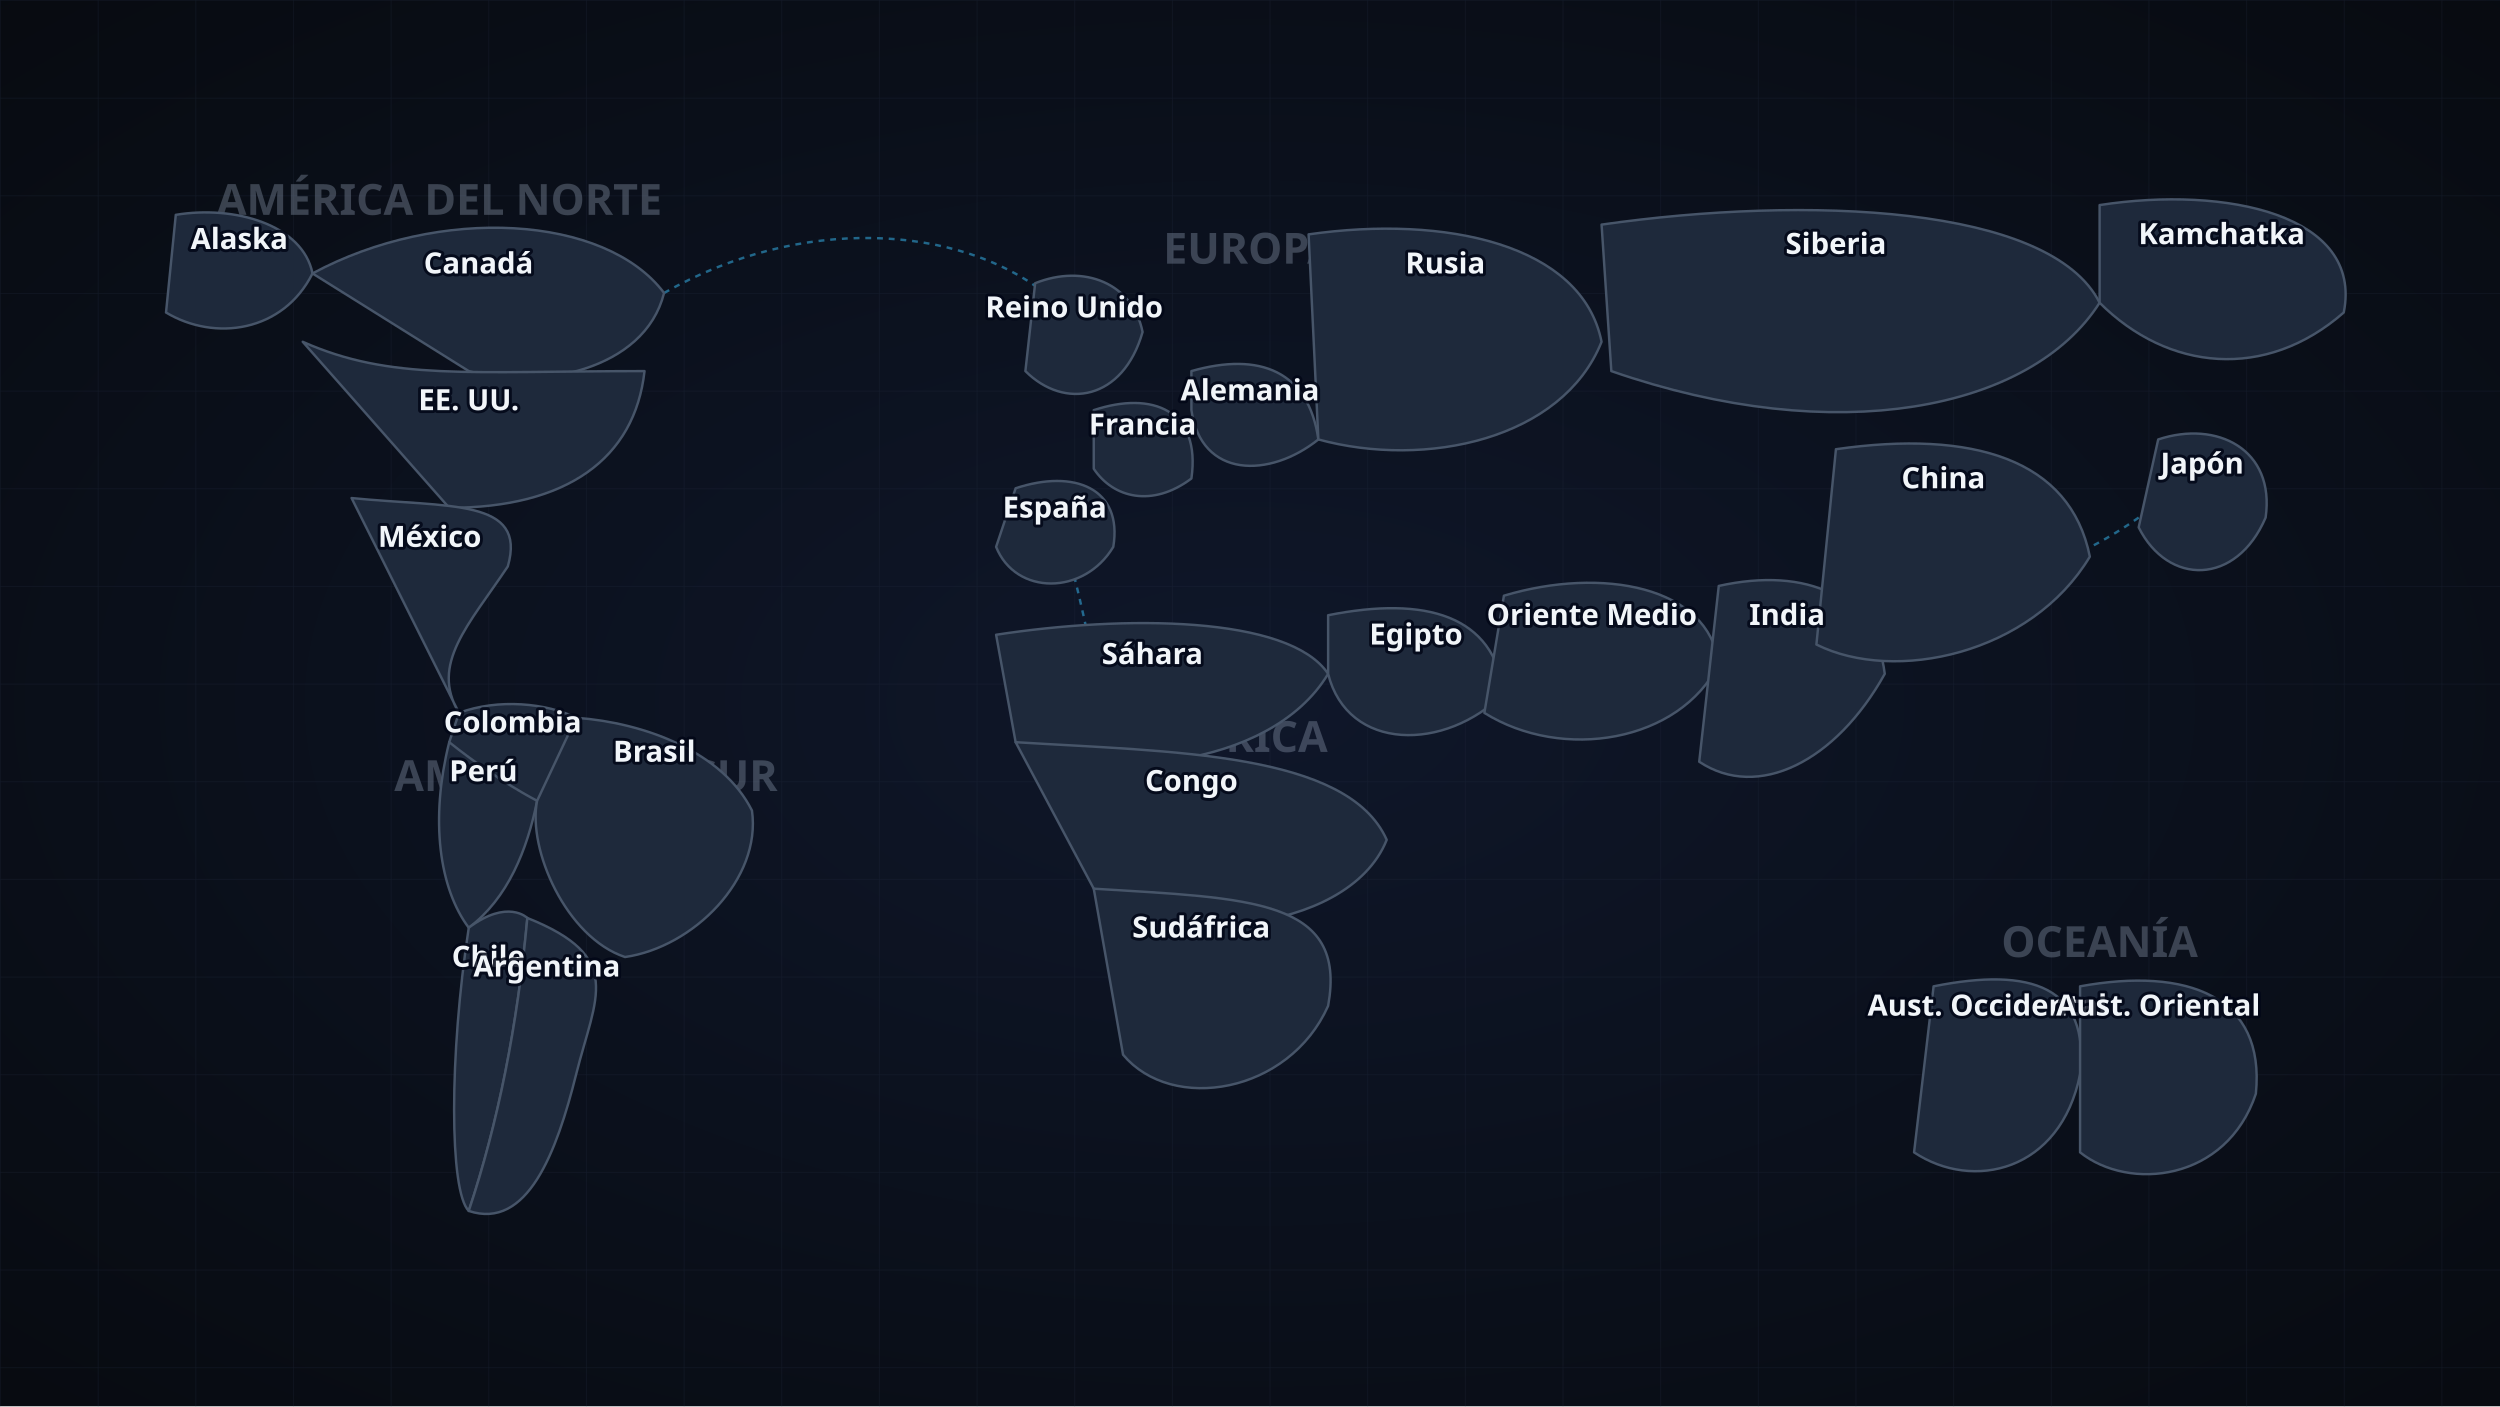
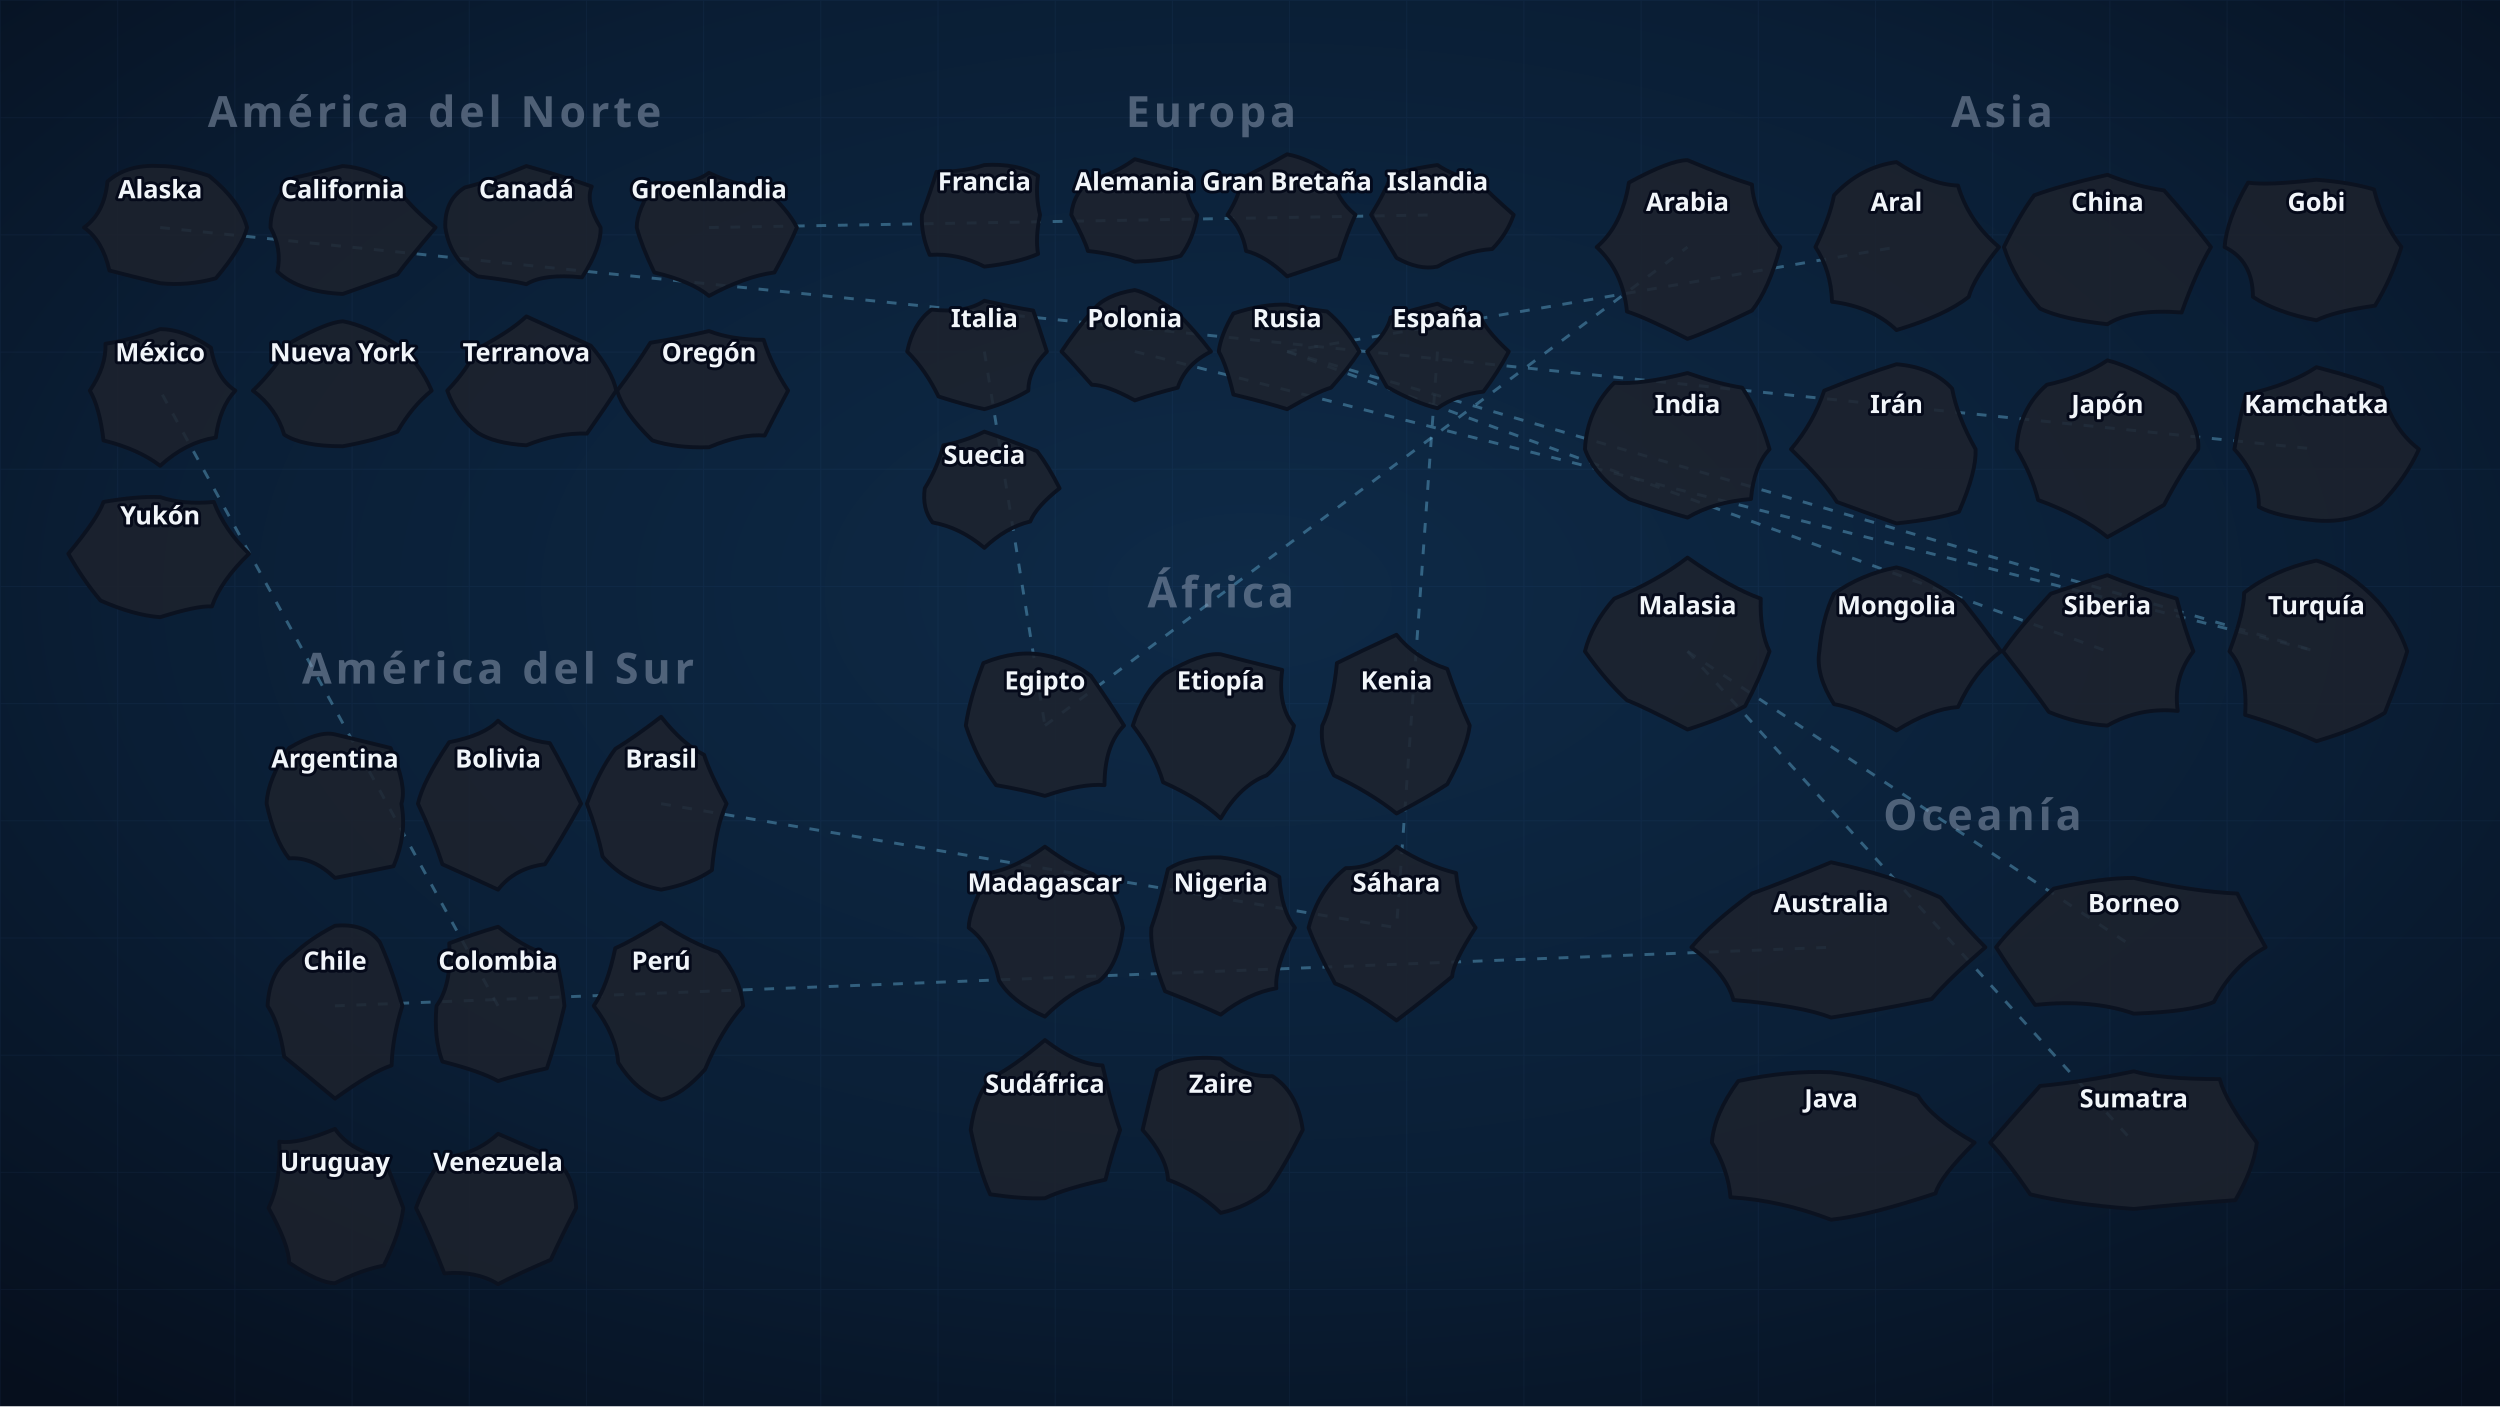
<svg xmlns="http://www.w3.org/2000/svg" viewBox="0 0 2560 1440" id="map-base-tactical-50-001">
  <defs>
-     <radialGradient id="ocean-50" cx="50%" cy="50%" r="75%">
-       <stop offset="0%" stop-color="#0f172a" />
-       <stop offset="100%" stop-color="#070a0f" />
+     <style>
+       .territory {
+         fill: rgba(30, 35, 45, 0.85);
+         stroke: #0b1220;
+         stroke-width: 4;
+         stroke-linejoin: round;
+         cursor: pointer;
+         transition: fill 0.2s ease, stroke 0.2s ease, filter 0.2s ease;
+       }
+       .territory:hover { stroke: #38bdf8; filter: brightness(1.25); }
+       .territory.selected { stroke: #fbbf24; stroke-width: 8; filter: brightness(1.35); }
+       .territory.attack-source { stroke: #38bdf8; stroke-width: 8; }
+       .territory.attack-target { stroke: #ef4444; stroke-width: 8; stroke-dasharray: 14 8; }
+       .territory.attackable { stroke: #22d3ee; stroke-width: 6; stroke-dasharray: 6 6; }
+       .territory-label {
+         fill: #f1f5f9;
+         font-family: ui-sans-serif, system-ui, sans-serif;
+         font-weight: 700;
+         paint-order: stroke;
+         stroke: rgba(2, 6, 23, 0.85);
+         stroke-width: 6px;
+         stroke-linejoin: round;
+         pointer-events: none;
+         text-anchor: middle;
+       }
+       .continent-title {
+         fill: rgba(148, 163, 184, 0.5);
+         font-family: ui-sans-serif, system-ui, sans-serif;
+         font-size: 44px;
+         font-weight: 900;
+         letter-spacing: 4px;
+         pointer-events: none;
+         text-anchor: middle;
+         text-transform: uppercase;
+       }
+       .sea-route {
+         stroke: rgba(125, 211, 252, 0.35);
+         stroke-width: 3;
+         stroke-dasharray: 10 12;
+         fill: none;
+         pointer-events: none;
+       }
+     </style>
+     <radialGradient id="ocean-grad" cx="50%" cy="42%" r="75%">
+       <stop offset="0%" stop-color="#0e2a47" />
+       <stop offset="60%" stop-color="#0a1e35" />
+       <stop offset="100%" stop-color="#060f1d" />
    </radialGradient>
-     <pattern id="grid-50" width="100" height="100" patternUnits="userSpaceOnUse">
-       <path d="M 100 0 L 0 0 0 100" fill="none" stroke="#1e293b" stroke-width="1" opacity="0.5" />
+     <pattern id="ocean-grid" width="120" height="120" patternUnits="userSpaceOnUse">
+       <path d="M 120 0 L 0 0 0 120" fill="none" stroke="rgba(96, 165, 250, 0.06)" stroke-width="1.5" />
    </pattern>
-     <style>
-       .ocean-bg { fill: url(#ocean-50); }
-       .grid-layer { fill: url(#grid-50); }
-       .sea-route { stroke: #38bdf8; stroke-width: 2.5; stroke-dasharray: 6 6; fill: none; opacity: 0.5; pointer-events: none; }
-       .territory { fill: #1e293b; stroke: #475569; stroke-width: 2.5; stroke-linejoin: round; stroke-linecap: round; cursor: pointer; transition: fill 0.2s, stroke 0.2s; }
-       .territory:hover { fill: #334155; stroke: #38bdf8; filter: drop-shadow(0px 0px 8px rgba(56, 189, 248, 0.6)); }
-       .territory.selected { stroke: #f59e0b; stroke-width: 4; }
-       .territory.attack-source { stroke: #22c55e; stroke-width: 4; }
-       .territory.attack-target { stroke: #ef4444; stroke-width: 4; }
-       .territory-label { font-family: ui-sans-serif, system-ui, sans-serif; font-weight: 700; font-size: 30px; fill: #f1f5f9; paint-order: stroke; stroke: rgba(2, 6, 23, 0.85); stroke-width: 6px; stroke-linejoin: round; pointer-events: none; text-anchor: middle; }
-       .continent-title { font-family: sans-serif; font-weight: 900; font-size: 44px; fill: #94a3b8; opacity: 0.35; pointer-events: none; text-anchor: middle; }
-     </style>
  </defs>
-   <rect width="2560" height="1440" class="ocean-bg" />
-   <rect width="2560" height="1440" class="grid-layer" />
+   <rect x="0" y="0" width="2560" height="1440" fill="url(#ocean-grad)" />
+   <rect x="0" y="0" width="2560" height="1440" fill="url(#ocean-grid)" />
  <g id="sea-routes">
-     <path class="sea-route" d="M 680 300 C 820 220, 980 230, 1070 300" />
-     <path class="sea-route" d="M 1100 590 Q 1110 630, 1120 680" />
-     <path class="sea-route" d="M 2010 610 Q 2120 580, 2190 530" />
+     <line x1="510" y1="1030" x2="164" y2="400" class="sea-route" />
+     <line x1="677" y1="823" x2="1430" y2="950" class="sea-route" />
+     <line x1="343" y1="1030" x2="1875" y2="970" class="sea-route" />
+     <line x1="164" y1="233" x2="2372" y2="460" class="sea-route" />
+     <line x1="726" y1="233" x2="1472" y2="220" class="sea-route" />
+     <line x1="1162" y1="360" x2="2372" y2="667" class="sea-route" />
+     <line x1="1318" y1="360" x2="2372" y2="667" class="sea-route" />
+     <line x1="1318" y1="360" x2="1942" y2="253" class="sea-route" />
+     <line x1="1318" y1="360" x2="2158" y2="667" class="sea-route" />
+     <line x1="1472" y1="360" x2="1430" y2="950" class="sea-route" />
+     <line x1="1008" y1="360" x2="1070" y2="743" class="sea-route" />
+     <line x1="1070" y1="743" x2="1728" y2="253" class="sea-route" />
+     <line x1="1728" y1="667" x2="2185" y2="970" class="sea-route" />
+     <line x1="1728" y1="667" x2="2185" y2="1170" class="sea-route" />
  </g>
  <g id="continent-south-america">
-     <text x="600" y="810" class="continent-title">AMÉRICA DEL SUR</text>
-     <path id="territory-south-america-colombia" class="territory" d="M 470 730 C 510 715, 560 720, 590 735 C 610 760, 580 800, 550 820 C 510 830, 470 800, 460 760 Z" />
-     <path id="territory-south-america-peru" class="territory" d="M 460 760 C 510 800, 550 820, 550 820 C 540 870, 520 920, 480 950 C 450 910, 440 840, 460 760 Z" />
-     <path id="territory-south-america-brazil" class="territory" d="M 590 735 C 660 740, 740 770, 770 830 C 780 900, 710 970, 640 980 C 580 960, 540 870, 550 820 Z" />
-     <path id="territory-south-america-chile" class="territory" d="M 480 950 C 520 920, 540 940, 540 940 C 530 1050, 510 1150, 480 1240 C 460 1220, 460 1080, 480 950 Z" />
-     <path id="territory-south-america-argentina" class="territory" d="M 540 940 C 640 980, 610 1020, 590 1100 C 570 1180, 540 1260, 480 1240 C 510 1150, 530 1050, 540 940 Z" />
+     <path id="territory-south-america-argentina" class="territory" d="M 411 823 Q 417 854 403 887 Q 384 891 343 899 Q 320 877 296 879 Q 281 860 273 823 Q 274 798 296 766 Q 326 748 343 752 Q 367 758 400 766 Q 417 805 411 823 Z" />
+     <path id="territory-south-america-bolivia" class="territory" d="M 595 823 Q 574 861 558 885 Q 527 889 510 911 Q 482 898 453 885 Q 444 857 428 823 Q 433 800 460 760 Q 496 753 510 738 Q 530 757 563 761 Q 578 787 595 823 Z" />
+     <path id="territory-south-america-brazil" class="territory" d="M 744 823 Q 733 846 729 891 Q 709 905 677 911 Q 640 904 617 877 Q 612 852 601 823 Q 613 790 630 767 Q 651 754 677 734 Q 699 762 721 773 Q 727 792 744 823 Z" />
+     <path id="territory-south-america-chile" class="territory" d="M 412 1030 Q 402 1061 401 1091 Q 380 1098 343 1125 Q 307 1095 291 1082 Q 286 1048 274 1030 Q 276 993 300 978 Q 316 962 343 948 Q 374 945 389 965 Q 402 994 412 1030 Z" />
+     <path id="territory-south-america-colombia" class="territory" d="M 578 1030 Q 569 1068 560 1094 Q 528 1101 510 1107 Q 492 1097 453 1087 Q 444 1063 447 1030 Q 463 1008 460 966 Q 483 957 510 949 Q 544 976 569 979 Q 576 1008 578 1030 Z" />
+     <path id="territory-south-america-peru" class="territory" d="M 761 1030 Q 739 1054 722 1095 Q 698 1122 677 1126 Q 651 1117 633 1088 Q 631 1060 608 1030 Q 622 1010 630 971 Q 646 964 677 945 Q 708 966 736 975 Q 758 1001 761 1030 Z" />
+     <path id="territory-south-america-uruguay" class="territory" d="M 413 1237 Q 410 1262 393 1296 Q 371 1300 343 1314 Q 327 1314 296 1293 Q 296 1275 275 1237 Q 288 1210 286 1169 Q 305 1172 343 1156 Q 359 1179 393 1185 Q 407 1221 413 1237 Z" />
+     <path id="territory-south-america-venezuela" class="territory" d="M 590 1237 Q 575 1266 564 1290 Q 529 1305 510 1315 Q 488 1301 455 1304 Q 440 1265 426 1237 Q 436 1209 454 1185 Q 486 1183 510 1161 Q 542 1175 566 1185 Q 588 1202 590 1237 Z" />
  </g>
  <g id="continent-north-america">
-     <text x="450" y="220" class="continent-title">AMÉRICA DEL NORTE</text>
-     <path id="territory-north-america-alaska" class="territory" d="M 180 220 C 240 210, 310 230, 320 280 C 290 340, 220 350, 170 320 Z" />
-     <path id="territory-north-america-canada" class="territory" d="M 320 280 C 450 210, 620 220, 680 300 C 660 380, 550 400, 480 380 Z" />
-     <path id="territory-north-america-usa" class="territory" d="M 310 350 C 400 390, 480 380, 660 380 C 650 470, 580 520, 460 520 Z" />
-     <path id="territory-north-america-mexico" class="territory" d="M 360 510 C 460 520, 540 510, 520 580 C 480 640, 440 680, 470 730 Z" />
+     <path id="territory-north-america-alaska" class="territory" d="M 253 233 Q 248 253 221 285 Q 192 293 164 290 Q 135 283 112 277 Q 105 246 86 233 Q 107 218 110 186 Q 130 168 164 170 Q 184 170 214 180 Q 246 206 253 233 Z" />
+     <path id="territory-north-america-california" class="territory" d="M 446 233 Q 418 266 407 281 Q 391 287 351 301 Q 306 299 284 278 Q 289 255 277 233 Q 277 206 301 182 Q 316 179 351 170 Q 379 172 406 191 Q 417 209 446 233 Z" />
+     <path id="territory-north-america-canada" class="territory" d="M 615 233 Q 616 253 596 284 Q 557 280 539 291 Q 523 287 489 283 Q 461 266 456 233 Q 455 205 476 192 Q 504 185 539 170 Q 581 182 606 191 Q 599 207 615 233 Z" />
+     <path id="territory-north-america-greenland" class="territory" d="M 816 233 Q 809 250 793 279 Q 763 283 726 303 Q 708 288 670 279 Q 657 252 652 233 Q 652 215 671 187 Q 707 191 726 177 Q 754 191 780 190 Q 808 216 816 233 Z" />
+     <path id="territory-north-america-mexico" class="territory" d="M 241 400 Q 225 417 221 448 Q 190 453 164 477 Q 142 460 106 451 Q 102 417 92 400 Q 109 375 108 352 Q 135 348 164 337 Q 188 337 216 356 Q 221 387 241 400 Z" />
+     <path id="territory-north-america-new-york" class="territory" d="M 442 400 Q 422 416 407 442 Q 384 451 351 457 Q 309 457 291 445 Q 283 418 259 400 Q 280 380 299 350 Q 335 330 351 329 Q 374 333 408 354 Q 430 372 442 400 Z" />
+     <path id="territory-north-america-newfoundland" class="territory" d="M 631 400 Q 622 414 601 444 Q 571 443 539 456 Q 506 454 489 443 Q 467 426 458 400 Q 480 377 487 358 Q 522 340 539 324 Q 576 341 605 354 Q 627 380 631 400 Z" />
+     <path id="territory-north-america-oregon" class="territory" d="M 807 400 Q 793 426 783 446 Q 759 444 726 458 Q 692 459 668 451 Q 638 422 632 400 Q 651 375 666 351 Q 697 346 726 339 Q 749 348 782 348 Q 790 374 807 400 Z" />
+     <path id="territory-north-america-yukon" class="territory" d="M 255 567 Q 226 595 217 621 Q 202 620 164 632 Q 137 630 103 615 Q 85 594 70 567 Q 100 531 106 514 Q 140 508 164 509 Q 187 517 219 514 Q 230 543 255 567 Z" />
  </g>
  <g id="continent-europe">
-     <text x="1280" y="270" class="continent-title">EUROPA</text>
-     <path id="territory-europe-uk" class="territory" d="M 1060 290 C 1110 270, 1160 290, 1170 340 C 1150 410, 1090 420, 1050 380 Z" />
-     <path id="territory-europe-spain" class="territory" d="M 1040 500 C 1100 480, 1150 500, 1140 560 C 1110 610, 1040 610, 1020 560 Z" />
-     <path id="territory-europe-france" class="territory" d="M 1120 420 C 1180 400, 1230 420, 1220 490 C 1180 520, 1140 510, 1120 480 Z" />
-     <path id="territory-europe-germany" class="territory" d="M 1220 380 C 1290 360, 1340 380, 1350 450 C 1300 490, 1230 490, 1220 420 Z" />
-     <path id="territory-europe-russia" class="territory" d="M 1340 240 C 1480 220, 1620 250, 1640 350 C 1600 450, 1460 480, 1350 450 Z" />
+     <path id="territory-europe-france" class="territory" d="M 1065 220 Q 1060 244 1063 260 Q 1043 269 1008 273 Q 981 259 952 261 Q 943 240 944 220 Q 954 193 959 176 Q 987 176 1008 169 Q 1042 167 1063 180 Q 1060 200 1065 220 Z" />
+     <path id="territory-europe-germany" class="territory" d="M 1226 220 Q 1222 245 1209 262 Q 1192 267 1162 268 Q 1142 260 1114 257 Q 1111 246 1097 220 Q 1099 197 1119 183 Q 1140 179 1162 163 Q 1198 173 1216 177 Q 1211 198 1226 220 Z" />
+     <path id="territory-europe-great-britain" class="territory" d="M 1388 220 Q 1380 237 1371 265 Q 1339 276 1318 283 Q 1296 262 1276 257 Q 1272 234 1257 220 Q 1272 196 1270 183 Q 1288 175 1318 158 Q 1340 162 1364 179 Q 1368 204 1388 220 Z" />
+     <path id="territory-europe-iceland" class="territory" d="M 1550 220 Q 1543 240 1528 255 Q 1499 257 1472 273 Q 1453 277 1430 264 Q 1418 244 1404 220 Q 1420 194 1425 178 Q 1456 171 1472 169 Q 1488 180 1513 185 Q 1526 199 1550 220 Z" />
+     <path id="territory-europe-italy" class="territory" d="M 1072 360 Q 1053 379 1053 400 Q 1033 412 1008 419 Q 989 415 961 406 Q 948 379 929 360 Q 935 331 954 317 Q 989 321 1008 308 Q 1039 315 1058 318 Q 1063 332 1072 360 Z" />
+     <path id="territory-europe-poland" class="territory" d="M 1240 360 Q 1214 373 1206 397 Q 1182 403 1162 410 Q 1133 394 1118 394 Q 1096 369 1087 360 Q 1100 340 1119 318 Q 1131 302 1162 297 Q 1176 300 1204 319 Q 1224 339 1240 360 Z" />
+     <path id="territory-europe-russia" class="territory" d="M 1392 360 Q 1380 378 1363 397 Q 1349 401 1318 419 Q 1296 412 1263 404 Q 1256 374 1248 360 Q 1250 343 1263 321 Q 1293 311 1318 312 Q 1328 315 1359 319 Q 1378 335 1392 360 Z" />
+     <path id="territory-europe-spain" class="territory" d="M 1545 360 Q 1534 381 1519 401 Q 1492 404 1472 418 Q 1450 413 1420 396 Q 1410 378 1400 360 Q 1421 340 1424 325 Q 1443 318 1472 311 Q 1497 325 1515 322 Q 1520 337 1545 360 Z" />
+     <path id="territory-europe-sweden" class="territory" d="M 1085 500 Q 1061 519 1055 534 Q 1030 540 1008 561 Q 983 540 955 535 Q 944 521 947 500 Q 960 479 966 456 Q 988 452 1008 442 Q 1029 449 1062 462 Q 1074 478 1085 500 Z" />
  </g>
  <g id="continent-africa">
-     <text x="1280" y="770" class="continent-title">ÁFRICA</text>
-     <path id="territory-africa-sahara" class="territory" d="M 1020 650 C 1150 630, 1320 630, 1360 690 C 1300 790, 1120 800, 1040 760 Z" />
-     <path id="territory-africa-egypt" class="territory" d="M 1360 630 C 1460 610, 1530 630, 1540 710 C 1480 770, 1380 770, 1360 690 Z" />
-     <path id="territory-africa-congo" class="territory" d="M 1040 760 C 1200 770, 1380 770, 1420 860 C 1380 960, 1180 970, 1120 910 Z" />
-     <path id="territory-africa-south-africa" class="territory" d="M 1120 910 C 1280 920, 1380 920, 1360 1030 C 1320 1120, 1200 1140, 1150 1080 Z" />
+     <path id="territory-africa-egypt" class="territory" d="M 1151 743 Q 1131 763 1131 804 Q 1108 802 1070 815 Q 1049 809 1020 804 Q 1000 777 989 743 Q 993 715 1007 679 Q 1041 665 1070 671 Q 1096 676 1117 692 Q 1136 719 1151 743 Z" />
+     <path id="territory-africa-ethiopia" class="territory" d="M 1325 743 Q 1319 775 1297 794 Q 1270 804 1250 838 Q 1229 818 1191 801 Q 1183 773 1160 743 Q 1171 708 1193 690 Q 1230 668 1250 670 Q 1272 676 1313 686 Q 1308 723 1325 743 Z" />
+     <path id="territory-africa-kenya" class="territory" d="M 1505 743 Q 1502 767 1482 803 Q 1464 815 1430 833 Q 1404 812 1366 794 Q 1351 767 1354 743 Q 1365 721 1369 679 Q 1391 668 1430 650 Q 1449 674 1482 685 Q 1492 715 1505 743 Z" />
+     <path id="territory-africa-madagascar" class="territory" d="M 1150 950 Q 1145 989 1125 1005 Q 1097 1014 1070 1041 Q 1036 1026 1023 1004 Q 1015 967 992 950 Q 992 933 1013 894 Q 1040 889 1070 867 Q 1100 889 1119 895 Q 1142 911 1150 950 Z" />
+     <path id="territory-africa-nigeria" class="territory" d="M 1326 950 Q 1305 990 1307 1012 Q 1278 1017 1250 1039 Q 1229 1029 1193 1015 Q 1177 975 1179 950 Q 1188 925 1196 890 Q 1216 877 1250 878 Q 1283 882 1310 898 Q 1312 932 1326 950 Z" />
+     <path id="territory-africa-sahara" class="territory" d="M 1511 950 Q 1488 985 1487 1000 Q 1463 1020 1430 1045 Q 1391 1016 1367 1007 Q 1348 972 1340 950 Q 1350 911 1378 889 Q 1408 889 1430 867 Q 1459 886 1491 894 Q 1494 927 1511 950 Z" />
+     <path id="territory-africa-south-africa" class="territory" d="M 1147 1157 Q 1138 1183 1132 1208 Q 1091 1217 1070 1227 Q 1048 1228 1014 1223 Q 1003 1199 994 1157 Q 999 1120 1016 1103 Q 1036 1094 1070 1065 Q 1102 1090 1129 1091 Q 1138 1132 1147 1157 Z" />
+     <path id="territory-africa-zaire" class="territory" d="M 1334 1157 Q 1315 1195 1298 1219 Q 1277 1236 1250 1242 Q 1226 1219 1196 1208 Q 1195 1185 1170 1157 Q 1177 1126 1185 1096 Q 1209 1080 1250 1084 Q 1273 1103 1303 1102 Q 1329 1119 1334 1157 Z" />
  </g>
  <g id="continent-asia">
-     <text x="1950" y="270" class="continent-title">ASIA</text>
-     <path id="territory-asia-middle-east" class="territory" d="M 1540 610 C 1640 580, 1750 600, 1760 680 C 1720 760, 1600 780, 1520 730 Z" />
-     <path id="territory-asia-india" class="territory" d="M 1760 600 C 1850 580, 1920 610, 1930 690 C 1880 780, 1800 820, 1740 780 Z" />
-     <path id="territory-asia-china" class="territory" d="M 1880 460 C 2020 440, 2120 470, 2140 570 C 2080 670, 1940 700, 1860 660 Z" />
-     <path id="territory-asia-siberia" class="territory" d="M 1640 230 C 1850 200, 2100 210, 2150 310 C 2080 420, 1880 460, 1650 380 Z" />
-     <path id="territory-asia-kamchatka" class="territory" d="M 2150 210 C 2280 190, 2420 220, 2400 320 C 2320 390, 2220 380, 2150 310 Z" />
-     <path id="territory-asia-japan" class="territory" d="M 2210 450 C 2270 430, 2330 460, 2320 530 C 2290 600, 2220 600, 2190 540 Z" />
+     <path id="territory-asia-arabia" class="territory" d="M 1823 253 Q 1811 297 1794 318 Q 1749 340 1728 347 Q 1685 325 1666 319 Q 1662 278 1635 253 Q 1661 231 1668 187 Q 1710 164 1728 164 Q 1768 181 1794 189 Q 1796 221 1823 253 Z" />
+     <path id="territory-asia-aral" class="territory" d="M 2047 253 Q 2021 285 2016 304 Q 1992 323 1942 338 Q 1917 314 1876 309 Q 1875 277 1859 253 Q 1874 222 1878 200 Q 1905 171 1942 166 Q 1976 189 2005 190 Q 2016 227 2047 253 Z" />
+     <path id="territory-asia-china" class="territory" d="M 2264 253 Q 2249 278 2234 320 Q 2183 316 2158 332 Q 2112 327 2089 316 Q 2063 287 2052 253 Q 2068 220 2083 200 Q 2110 190 2158 179 Q 2188 191 2216 195 Q 2241 223 2264 253 Z" />
+     <path id="territory-asia-gobi" class="territory" d="M 2459 253 Q 2449 285 2432 313 Q 2390 319 2372 328 Q 2331 320 2307 304 Q 2307 267 2278 253 Q 2280 225 2302 187 Q 2323 190 2372 184 Q 2408 187 2431 194 Q 2439 227 2459 253 Z" />
+     <path id="territory-asia-india" class="territory" d="M 1812 460 Q 1796 477 1793 511 Q 1755 514 1728 530 Q 1703 523 1668 511 Q 1633 488 1623 460 Q 1625 420 1653 392 Q 1681 394 1728 382 Q 1759 393 1784 397 Q 1801 422 1812 460 Z" />
+     <path id="territory-asia-iran" class="territory" d="M 2023 460 Q 2024 483 2006 524 Q 1987 531 1942 536 Q 1908 524 1881 514 Q 1868 493 1834 460 Q 1857 433 1868 400 Q 1910 383 1942 373 Q 1979 376 1999 398 Q 2004 426 2023 460 Z" />
+     <path id="territory-asia-japan" class="territory" d="M 2251 460 Q 2233 484 2216 517 Q 2189 533 2158 550 Q 2131 528 2087 512 Q 2081 487 2065 460 Q 2067 419 2096 394 Q 2133 386 2158 369 Q 2186 376 2229 404 Q 2253 439 2251 460 Z" />
+     <path id="territory-asia-kamchatka" class="territory" d="M 2477 460 Q 2464 489 2438 516 Q 2410 536 2372 533 Q 2331 529 2313 519 Q 2314 489 2288 460 Q 2295 420 2300 404 Q 2345 394 2372 376 Q 2418 388 2439 397 Q 2448 438 2477 460 Z" />
+     <path id="territory-asia-malaysia" class="territory" d="M 1812 667 Q 1802 695 1787 723 Q 1766 735 1728 747 Q 1684 724 1666 717 Q 1645 698 1623 667 Q 1630 639 1653 613 Q 1697 595 1728 571 Q 1772 602 1803 613 Q 1802 647 1812 667 Z" />
+     <path id="territory-asia-mongolia" class="territory" d="M 2049 667 Q 2022 687 2005 724 Q 1977 726 1942 748 Q 1905 726 1878 721 Q 1859 691 1863 667 Q 1866 633 1878 608 Q 1906 588 1942 581 Q 1965 586 2010 616 Q 2026 636 2049 667 Z" />
+     <path id="territory-asia-siberia" class="territory" d="M 2246 667 Q 2225 694 2230 728 Q 2191 724 2158 743 Q 2126 741 2098 729 Q 2084 709 2051 667 Q 2065 646 2100 608 Q 2126 599 2158 589 Q 2184 600 2229 613 Q 2237 644 2246 667 Z" />
+     <path id="territory-asia-turkey" class="territory" d="M 2465 667 Q 2458 690 2442 730 Q 2416 746 2372 759 Q 2339 744 2299 732 Q 2302 688 2283 667 Q 2298 627 2298 607 Q 2327 584 2372 574 Q 2405 584 2435 616 Q 2456 640 2465 667 Z" />
  </g>
  <g id="continent-oceania">
-     <text x="2150" y="980" class="continent-title">OCEANÍA</text>
-     <path id="territory-australia-western" class="territory" d="M 1980 1010 C 2080 990, 2140 1010, 2130 1100 C 2110 1200, 2020 1220, 1960 1180 Z" />
-     <path id="territory-australia-eastern" class="territory" d="M 2130 1010 C 2240 990, 2320 1020, 2310 1120 C 2280 1210, 2180 1220, 2130 1180 Z" />
+     <path id="territory-oceania-australia" class="territory" d="M 2033 970 Q 1997 1001 1978 1023 Q 1920 1035 1875 1042 Q 1845 1030 1775 1024 Q 1768 997 1732 970 Q 1754 944 1794 915 Q 1822 905 1875 883 Q 1936 896 1987 919 Q 2013 950 2033 970 Z" />
+     <path id="territory-oceania-borneo" class="territory" d="M 2320 970 Q 2287 988 2267 1026 Q 2244 1036 2185 1038 Q 2143 1023 2084 1029 Q 2059 994 2044 970 Q 2058 951 2103 910 Q 2150 899 2185 899 Q 2245 913 2291 915 Q 2306 945 2320 970 Z" />
+     <path id="territory-oceania-java" class="territory" d="M 2022 1170 Q 1986 1206 1982 1222 Q 1913 1245 1875 1249 Q 1823 1229 1772 1226 Q 1770 1199 1753 1170 Q 1755 1141 1780 1107 Q 1831 1096 1875 1098 Q 1916 1103 1964 1122 Q 1979 1146 2022 1170 Z" />
+     <path id="territory-oceania-sumatra" class="territory" d="M 2311 1170 Q 2308 1196 2289 1229 Q 2231 1233 2185 1238 Q 2119 1233 2079 1223 Q 2055 1188 2038 1170 Q 2057 1148 2089 1112 Q 2133 1108 2185 1097 Q 2212 1105 2273 1105 Q 2279 1128 2311 1170 Z" />
  </g>
  <g id="territory-labels">
-     <text x="525" y="750" class="territory-label">Colombia</text>
-     <text x="495" y="800" class="territory-label">Perú</text>
-     <text x="670" y="780" class="territory-label">Brasil</text>
-     <text x="500" y="990" class="territory-label">Chile</text>
-     <text x="560" y="1000" class="territory-label">Argentina</text>
-     <text x="245" y="255" class="territory-label">Alaska</text>
-     <text x="490" y="280" class="territory-label">Canadá</text>
-     <text x="480" y="420" class="territory-label">EE. UU.</text>
-     <text x="440" y="560" class="territory-label">México</text>
-     <text x="1100" y="325" class="territory-label">Reino Unido</text>
-     <text x="1080" y="530" class="territory-label">España</text>
-     <text x="1170" y="445" class="territory-label">Francia</text>
-     <text x="1280" y="410" class="territory-label">Alemania</text>
-     <text x="1480" y="280" class="territory-label">Rusia</text>
-     <text x="1180" y="680" class="territory-label">Sáhara</text>
-     <text x="1450" y="660" class="territory-label">Egipto</text>
-     <text x="1220" y="810" class="territory-label">Congo</text>
-     <text x="1230" y="960" class="territory-label">Sudáfrica</text>
-     <text x="1630" y="640" class="territory-label">Oriente Medio</text>
-     <text x="1830" y="640" class="territory-label">India</text>
-     <text x="1990" y="500" class="territory-label">China</text>
-     <text x="1880" y="260" class="territory-label">Siberia</text>
-     <text x="2275" y="250" class="territory-label">Kamchatka</text>
-     <text x="2255" y="485" class="territory-label">Japón</text>
-     <text x="2035" y="1040" class="territory-label">Aust. Occidental</text>
-     <text x="2210" y="1040" class="territory-label">Aust. Oriental</text>
+     <text x="343" y="786" class="territory-label" font-size="26">Argentina</text>
+     <text x="510" y="786" class="territory-label" font-size="26">Bolivia</text>
+     <text x="677" y="786" class="territory-label" font-size="26">Brasil</text>
+     <text x="343" y="993" class="territory-label" font-size="26">Chile</text>
+     <text x="510" y="993" class="territory-label" font-size="26">Colombia</text>
+     <text x="677" y="993" class="territory-label" font-size="26">Perú</text>
+     <text x="343" y="1199" class="territory-label" font-size="26">Uruguay</text>
+     <text x="510" y="1199" class="territory-label" font-size="26">Venezuela</text>
+     <text x="164" y="203" class="territory-label" font-size="26">Alaska</text>
+     <text x="351" y="203" class="territory-label" font-size="26">California</text>
+     <text x="539" y="203" class="territory-label" font-size="26">Canadá</text>
+     <text x="726" y="203" class="territory-label" font-size="26">Groenlandia</text>
+     <text x="164" y="370" class="territory-label" font-size="26">México</text>
+     <text x="351" y="370" class="territory-label" font-size="26">Nueva York</text>
+     <text x="539" y="370" class="territory-label" font-size="26">Terranova</text>
+     <text x="726" y="370" class="territory-label" font-size="26">Oregón</text>
+     <text x="164" y="537" class="territory-label" font-size="26">Yukón</text>
+     <text x="1008" y="195" class="territory-label" font-size="26">Francia</text>
+     <text x="1162" y="195" class="territory-label" font-size="26">Alemania</text>
+     <text x="1318" y="195" class="territory-label" font-size="26">Gran Bretaña</text>
+     <text x="1472" y="195" class="territory-label" font-size="26">Islandia</text>
+     <text x="1008" y="335" class="territory-label" font-size="26">Italia</text>
+     <text x="1162" y="335" class="territory-label" font-size="26">Polonia</text>
+     <text x="1318" y="335" class="territory-label" font-size="26">Rusia</text>
+     <text x="1472" y="335" class="territory-label" font-size="26">España</text>
+     <text x="1008" y="475" class="territory-label" font-size="26">Suecia</text>
+     <text x="1070" y="706" class="territory-label" font-size="26">Egipto</text>
+     <text x="1250" y="706" class="territory-label" font-size="26">Etiopía</text>
+     <text x="1430" y="706" class="territory-label" font-size="26">Kenia</text>
+     <text x="1070" y="913" class="territory-label" font-size="26">Madagascar</text>
+     <text x="1250" y="913" class="territory-label" font-size="26">Nigeria</text>
+     <text x="1430" y="913" class="territory-label" font-size="26">Sáhara</text>
+     <text x="1070" y="1119" class="territory-label" font-size="26">Sudáfrica</text>
+     <text x="1250" y="1119" class="territory-label" font-size="26">Zaire</text>
+     <text x="1728" y="216" class="territory-label" font-size="26">Arabia</text>
+     <text x="1942" y="216" class="territory-label" font-size="26">Aral</text>
+     <text x="2158" y="216" class="territory-label" font-size="26">China</text>
+     <text x="2372" y="216" class="territory-label" font-size="26">Gobi</text>
+     <text x="1728" y="423" class="territory-label" font-size="26">India</text>
+     <text x="1942" y="423" class="territory-label" font-size="26">Irán</text>
+     <text x="2158" y="423" class="territory-label" font-size="26">Japón</text>
+     <text x="2372" y="423" class="territory-label" font-size="26">Kamchatka</text>
+     <text x="1728" y="629" class="territory-label" font-size="26">Malasia</text>
+     <text x="1942" y="629" class="territory-label" font-size="26">Mongolia</text>
+     <text x="2158" y="629" class="territory-label" font-size="26">Siberia</text>
+     <text x="2372" y="629" class="territory-label" font-size="26">Turquía</text>
+     <text x="1875" y="934" class="territory-label" font-size="26">Australia</text>
+     <text x="2185" y="934" class="territory-label" font-size="26">Borneo</text>
+     <text x="1875" y="1134" class="territory-label" font-size="26">Java</text>
+     <text x="2185" y="1134" class="territory-label" font-size="26">Sumatra</text>
+   </g>
+   <g id="continent-titles">
+     <text x="510" y="700" class="continent-title">América del Sur</text>
+     <text x="445" y="130" class="continent-title">América del Norte</text>
+     <text x="1240" y="130" class="continent-title">Europa</text>
+     <text x="1250" y="622" class="continent-title">África</text>
+     <text x="2050" y="130" class="continent-title">Asia</text>
+     <text x="2030" y="850" class="continent-title">Oceanía</text>
  </g>
</svg>
